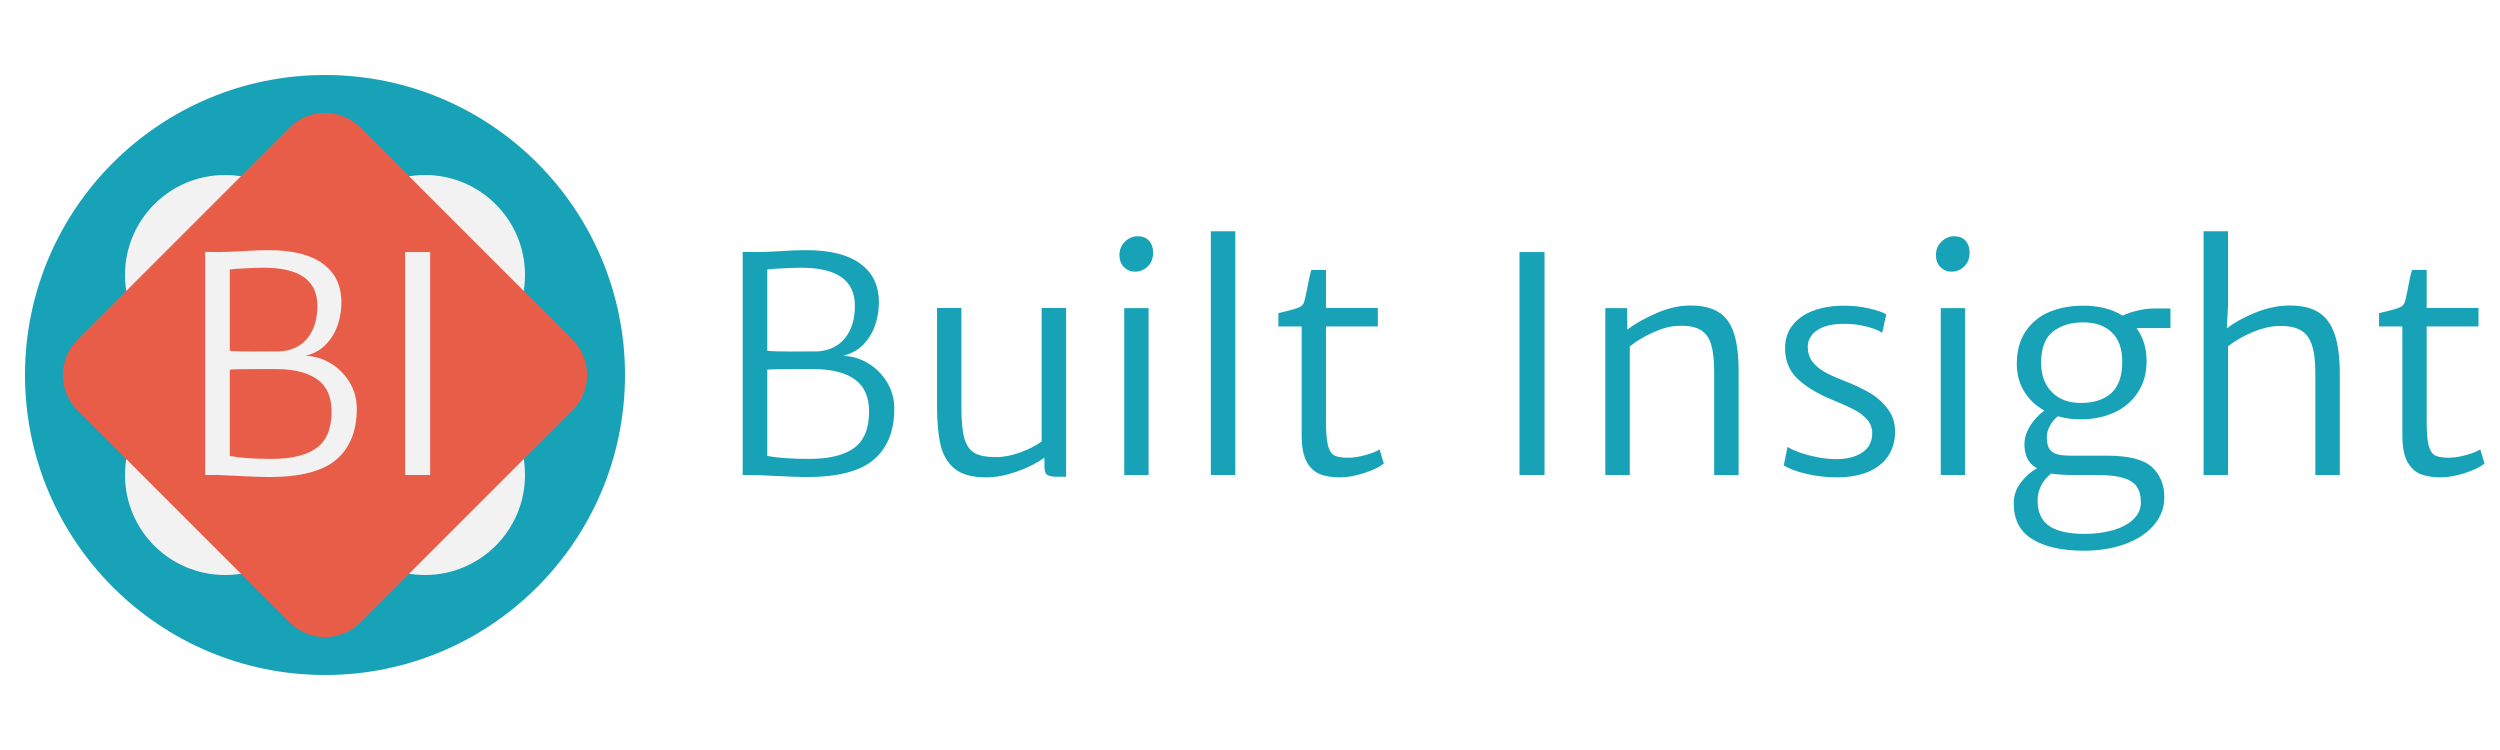
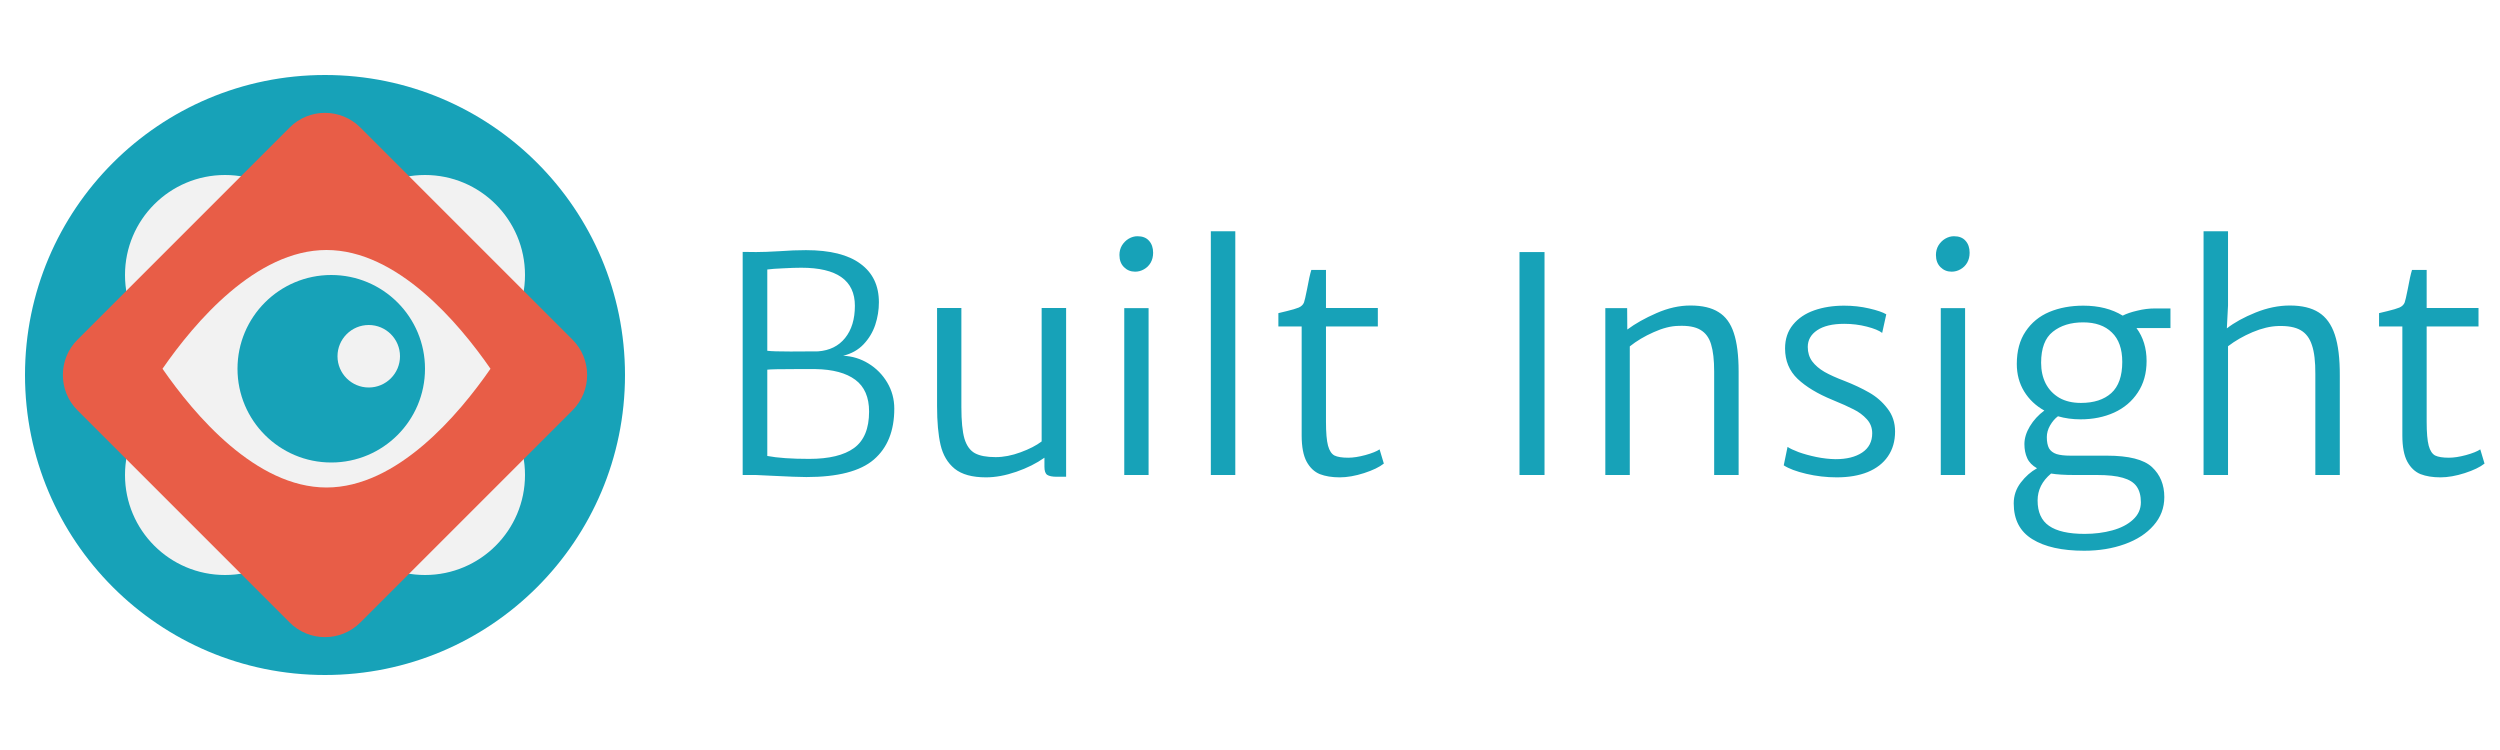
- <svg xmlns="http://www.w3.org/2000/svg" width="400" height="120" viewBox="0 0 400 120" version="1.1">
+ <svg xmlns="http://www.w3.org/2000/svg" width="200" height="60" viewBox="0 0 200 60" version="1.1">
  <g id="Canvas" fill="none">
-     <g id="logo">
-       <g id="Frame" clip-path="url(#clip0)">
-         <rect width="200" height="60" fill="white" transform="scale(2)" />
-         <g id="Ellipse">
-           <circle cx="24" cy="24" r="24" transform="translate(4 12) scale(2)" fill="#17A2B8" />
-         </g>
-         <g id="Group">
-           <g id="Ellipse 2">
-             <path d="M 16 8C 16 12.418 12.418 16 8 16C 3.582 16 0 12.418 0 8C 0 3.582 3.582 0 8 0C 12.418 0 16 3.582 16 8Z" transform="translate(51.9999 28) scale(2)" fill="#F2F2F2" />
-           </g>
-           <g id="Ellipse 2.1">
-             <path d="M 16 8C 16 12.418 12.418 16 8 16C 3.582 16 0 12.418 0 8C 0 3.582 3.582 0 8 0C 12.418 0 16 3.582 16 8Z" transform="translate(20 60.0001) scale(2)" fill="#F2F2F2" />
-           </g>
-           <g id="Ellipse 2.2">
-             <path d="M 16 8C 16 12.418 12.418 16 8 16C 3.582 16 0 12.418 0 8C 0 3.582 3.582 0 8 0C 12.418 0 16 3.582 16 8Z" transform="translate(52 60.0001) scale(2)" fill="#F2F2F2" />
-           </g>
-           <g id="Ellipse 2.3">
-             <path d="M 16 8C 16 12.418 12.418 16 8 16C 3.582 16 0 12.418 0 8C 0 3.582 3.582 0 8 0C 12.418 0 16 3.582 16 8Z" transform="translate(20 28) scale(2)" fill="#F2F2F2" />
-           </g>
-         </g>
-         <g id="Built Insight">
-           <path d="M 3.492 6.164C 3.961 6.164 4.594 6.141 5.391 6.094C 6.117 6.039 6.812 6.012 7.477 6.012C 9.406 6.012 10.859 6.375 11.836 7.102C 12.82 7.82 13.312 8.848 13.312 10.184C 13.312 10.793 13.215 11.395 13.02 11.988C 12.824 12.574 12.512 13.094 12.082 13.547C 11.66 13.992 11.117 14.297 10.453 14.461C 11.18 14.492 11.855 14.699 12.48 15.082C 13.105 15.465 13.605 15.973 13.98 16.605C 14.355 17.238 14.543 17.934 14.543 18.691C 14.543 20.473 13.996 21.832 12.902 22.77C 11.816 23.699 10.02 24.164 7.512 24.164C 7.027 24.164 6.09 24.129 4.699 24.059C 4.082 24.027 3.668 24.008 3.457 24L 2.414 24L 2.414 6.152L 3.492 6.164ZM 8.449 14.109C 9.371 14.039 10.09 13.684 10.605 13.043C 11.129 12.395 11.391 11.535 11.391 10.465C 11.391 8.434 9.961 7.418 7.102 7.418C 6.711 7.418 6.23 7.434 5.66 7.465C 5.098 7.488 4.672 7.52 4.383 7.559L 4.383 14.062C 4.688 14.102 5.309 14.121 6.246 14.121L 8.449 14.109ZM 7.734 22.711C 9.328 22.711 10.523 22.422 11.32 21.844C 12.125 21.258 12.527 20.285 12.527 18.926C 12.527 17.777 12.16 16.93 11.426 16.383C 10.691 15.836 9.629 15.551 8.238 15.527L 6.668 15.527C 5.387 15.527 4.625 15.543 4.383 15.574L 4.383 22.477C 5.203 22.633 6.32 22.711 7.734 22.711ZM 28.289 10.641L 28.289 24.141L 27.539 24.141C 27.188 24.141 26.934 24.09 26.777 23.988C 26.629 23.887 26.555 23.672 26.555 23.344L 26.555 22.617C 25.914 23.07 25.164 23.445 24.305 23.742C 23.445 24.039 22.637 24.188 21.879 24.188C 20.777 24.188 19.941 23.957 19.371 23.496C 18.809 23.035 18.434 22.402 18.246 21.598C 18.059 20.793 17.965 19.754 17.965 18.48L 17.965 10.641L 19.91 10.641L 19.91 18.562C 19.91 19.68 19.992 20.523 20.156 21.094C 20.328 21.656 20.605 22.043 20.988 22.254C 21.371 22.465 21.926 22.57 22.652 22.57C 23.285 22.57 23.949 22.441 24.645 22.184C 25.348 21.926 25.91 21.637 26.332 21.316L 26.332 10.641L 28.289 10.641ZM 34.887 10.652L 34.887 24L 32.941 24L 32.941 10.652L 34.887 10.652ZM 32.555 6.398C 32.555 6.117 32.621 5.863 32.754 5.637C 32.895 5.41 33.074 5.23 33.293 5.098C 33.52 4.965 33.754 4.898 33.996 4.898C 34.402 4.898 34.711 5.02 34.922 5.262C 35.141 5.504 35.25 5.824 35.25 6.223C 35.25 6.52 35.184 6.785 35.051 7.02C 34.918 7.246 34.738 7.422 34.512 7.547C 34.293 7.672 34.059 7.734 33.809 7.734C 33.457 7.734 33.16 7.613 32.918 7.371C 32.676 7.129 32.555 6.805 32.555 6.398ZM 41.824 4.5L 41.824 24L 39.867 24L 39.867 4.5L 41.824 4.5ZM 47.133 12.117L 45.27 12.117L 45.27 11.051C 45.402 11.012 45.629 10.957 45.949 10.887C 46.371 10.785 46.688 10.691 46.898 10.605C 47.109 10.512 47.25 10.375 47.32 10.195C 47.367 10.07 47.449 9.715 47.566 9.129C 47.691 8.434 47.805 7.922 47.906 7.594L 49.078 7.594L 49.078 10.641L 53.227 10.641L 53.227 12.117L 49.078 12.117L 49.078 19.734C 49.078 20.609 49.133 21.25 49.242 21.656C 49.352 22.055 49.523 22.316 49.758 22.441C 50 22.559 50.367 22.617 50.859 22.617C 51.25 22.617 51.707 22.547 52.23 22.406C 52.762 22.258 53.141 22.105 53.367 21.949L 53.707 23.086C 53.355 23.367 52.828 23.621 52.125 23.848C 51.422 24.074 50.773 24.188 50.18 24.188C 49.562 24.188 49.031 24.102 48.586 23.93C 48.148 23.75 47.797 23.418 47.531 22.934C 47.266 22.441 47.133 21.742 47.133 20.836L 47.133 12.117ZM 66.562 6.164L 66.562 24L 64.559 24L 64.559 6.164L 66.562 6.164ZM 73.172 10.652L 73.184 12.363C 73.824 11.887 74.602 11.449 75.516 11.051C 76.438 10.645 77.344 10.441 78.234 10.441C 79.18 10.441 79.93 10.617 80.484 10.969C 81.047 11.312 81.453 11.867 81.703 12.633C 81.961 13.398 82.09 14.434 82.09 15.738L 82.09 24L 80.133 24L 80.133 15.727C 80.133 14.805 80.051 14.078 79.887 13.547C 79.731 13.016 79.445 12.629 79.031 12.387C 78.625 12.145 78.043 12.039 77.285 12.07C 76.684 12.078 76.019 12.246 75.293 12.574C 74.566 12.895 73.93 13.273 73.383 13.711L 73.383 24L 71.426 24L 71.426 10.652L 73.172 10.652ZM 86.004 21.75C 86.184 21.875 86.481 22.016 86.894 22.172C 87.309 22.32 87.777 22.449 88.301 22.559C 88.832 22.668 89.348 22.727 89.848 22.734C 90.731 22.734 91.438 22.559 91.969 22.207C 92.508 21.848 92.777 21.332 92.777 20.66C 92.777 20.223 92.633 19.848 92.344 19.535C 92.055 19.215 91.703 18.953 91.289 18.75C 90.883 18.539 90.316 18.285 89.59 17.988C 88.41 17.504 87.484 16.945 86.812 16.312C 86.141 15.672 85.805 14.859 85.805 13.875C 85.805 13.125 86.016 12.492 86.438 11.977C 86.859 11.461 87.426 11.078 88.137 10.828C 88.848 10.578 89.644 10.453 90.527 10.453C 91.223 10.453 91.891 10.527 92.531 10.676C 93.172 10.824 93.629 10.98 93.902 11.145L 93.574 12.633C 93.332 12.445 92.922 12.277 92.344 12.129C 91.766 11.98 91.164 11.906 90.539 11.906C 89.602 11.906 88.879 12.078 88.371 12.422C 87.871 12.758 87.621 13.203 87.621 13.758C 87.621 14.195 87.738 14.578 87.973 14.906C 88.215 15.227 88.543 15.508 88.957 15.75C 89.371 15.984 89.898 16.223 90.539 16.465C 91.297 16.762 91.961 17.074 92.531 17.402C 93.109 17.73 93.598 18.156 93.996 18.68C 94.402 19.195 94.606 19.809 94.606 20.52C 94.606 21.293 94.414 21.957 94.031 22.512C 93.656 23.059 93.117 23.477 92.414 23.766C 91.719 24.047 90.894 24.188 89.941 24.188C 89.113 24.188 88.301 24.094 87.504 23.906C 86.707 23.719 86.106 23.492 85.699 23.227L 86.004 21.75ZM 100.207 10.652L 100.207 24L 98.262 24L 98.262 10.652L 100.207 10.652ZM 97.875 6.398C 97.875 6.117 97.941 5.863 98.074 5.637C 98.215 5.41 98.394 5.23 98.613 5.098C 98.84 4.965 99.074 4.898 99.316 4.898C 99.723 4.898 100.031 5.02 100.242 5.262C 100.461 5.504 100.57 5.824 100.57 6.223C 100.57 6.52 100.504 6.785 100.371 7.02C 100.238 7.246 100.059 7.422 99.832 7.547C 99.613 7.672 99.379 7.734 99.129 7.734C 98.777 7.734 98.481 7.613 98.238 7.371C 97.996 7.129 97.875 6.805 97.875 6.398ZM 116.637 12.246L 113.918 12.246C 114.457 12.973 114.727 13.852 114.727 14.883C 114.727 15.859 114.492 16.699 114.023 17.402C 113.562 18.105 112.93 18.641 112.125 19.008C 111.328 19.367 110.434 19.547 109.441 19.547C 108.801 19.547 108.199 19.465 107.637 19.301C 107.395 19.48 107.184 19.727 107.004 20.039C 106.832 20.344 106.746 20.652 106.746 20.965C 106.746 21.348 106.805 21.648 106.922 21.867C 107.047 22.078 107.246 22.23 107.52 22.324C 107.793 22.41 108.172 22.453 108.656 22.453L 111.551 22.453C 113.301 22.453 114.504 22.758 115.16 23.367C 115.816 23.977 116.145 24.777 116.145 25.77C 116.145 26.629 115.859 27.383 115.289 28.031C 114.727 28.68 113.957 29.18 112.98 29.531C 112.004 29.883 110.922 30.059 109.734 30.059C 107.961 30.059 106.578 29.75 105.586 29.133C 104.594 28.523 104.098 27.57 104.098 26.273C 104.098 25.656 104.285 25.102 104.66 24.609C 105.035 24.117 105.469 23.734 105.961 23.461C 105.586 23.25 105.324 22.98 105.176 22.652C 105.027 22.324 104.953 21.949 104.953 21.527C 104.953 21.066 105.098 20.594 105.387 20.109C 105.684 19.617 106.07 19.195 106.547 18.844C 105.859 18.461 105.32 17.949 104.93 17.309C 104.539 16.668 104.344 15.938 104.344 15.117C 104.344 14.078 104.578 13.211 105.047 12.516C 105.516 11.812 106.148 11.293 106.945 10.957C 107.75 10.621 108.656 10.453 109.664 10.453C 110.898 10.453 111.949 10.719 112.816 11.25C 113.121 11.094 113.512 10.961 113.988 10.852C 114.465 10.734 114.93 10.676 115.383 10.676L 116.637 10.676L 116.637 12.246ZM 109.477 18.234C 110.508 18.234 111.316 17.973 111.902 17.449C 112.488 16.918 112.781 16.086 112.781 14.953C 112.781 13.914 112.504 13.129 111.949 12.598C 111.402 12.059 110.637 11.789 109.652 11.789C 108.66 11.789 107.852 12.039 107.227 12.539C 106.602 13.031 106.289 13.859 106.289 15.023C 106.289 15.641 106.41 16.191 106.652 16.676C 106.902 17.16 107.266 17.543 107.742 17.824C 108.219 18.098 108.797 18.234 109.477 18.234ZM 108.949 24C 108.176 24 107.555 23.961 107.086 23.883C 106.367 24.484 106.008 25.203 106.008 26.039C 106.008 26.969 106.312 27.645 106.922 28.066C 107.539 28.496 108.488 28.711 109.77 28.711C 110.566 28.711 111.305 28.617 111.984 28.43C 112.672 28.242 113.223 27.957 113.637 27.574C 114.059 27.191 114.27 26.727 114.27 26.18C 114.27 25.656 114.156 25.234 113.93 24.914C 113.711 24.602 113.344 24.371 112.828 24.223C 112.32 24.074 111.629 24 110.754 24L 108.949 24ZM 126.188 10.441C 127.148 10.441 127.918 10.625 128.496 10.992C 129.082 11.359 129.512 11.953 129.785 12.773C 130.059 13.594 130.191 14.691 130.184 16.066L 130.184 24L 128.227 24L 128.227 15.926C 128.234 14.941 128.145 14.172 127.957 13.617C 127.777 13.055 127.473 12.652 127.043 12.41C 126.621 12.168 126.027 12.059 125.262 12.082C 124.629 12.098 123.941 12.262 123.199 12.574C 122.465 12.887 121.812 13.262 121.242 13.699L 121.242 24L 119.285 24L 119.285 4.5L 121.242 4.5L 121.242 10.441L 121.148 12.27C 121.75 11.801 122.516 11.379 123.445 11.004C 124.375 10.629 125.289 10.441 126.188 10.441ZM 135.188 12.117L 133.324 12.117L 133.324 11.051C 133.457 11.012 133.684 10.957 134.004 10.887C 134.426 10.785 134.742 10.691 134.953 10.605C 135.164 10.512 135.305 10.375 135.375 10.195C 135.422 10.07 135.504 9.715 135.621 9.129C 135.746 8.434 135.859 7.922 135.961 7.594L 137.133 7.594L 137.133 10.641L 141.281 10.641L 141.281 12.117L 137.133 12.117L 137.133 19.734C 137.133 20.609 137.188 21.25 137.297 21.656C 137.406 22.055 137.578 22.316 137.812 22.441C 138.055 22.559 138.422 22.617 138.914 22.617C 139.305 22.617 139.762 22.547 140.285 22.406C 140.816 22.258 141.195 22.105 141.422 21.949L 141.762 23.086C 141.41 23.367 140.883 23.621 140.18 23.848C 139.477 24.074 138.828 24.188 138.234 24.188C 137.617 24.188 137.086 24.102 136.641 23.93C 136.203 23.75 135.852 23.418 135.586 22.934C 135.32 22.441 135.188 21.742 135.188 20.836L 135.188 12.117Z" transform="translate(114 28) scale(2)" fill="#17A2B8" />
-         </g>
-         <g id="Rectangle">
-           <rect width="32" height="32" rx="4" transform="matrix(1.41421 -1.41421 1.41421 1.41421 6.74517 60)" fill="#E85D47" />
-         </g>
-         <g id="BI">
-           <path d="M 3.492 6.164C 3.961 6.164 4.594 6.141 5.391 6.094C 6.117 6.039 6.812 6.012 7.477 6.012C 9.406 6.012 10.859 6.375 11.836 7.102C 12.82 7.82 13.312 8.848 13.312 10.184C 13.312 10.793 13.215 11.395 13.02 11.988C 12.824 12.574 12.512 13.094 12.082 13.547C 11.66 13.992 11.117 14.297 10.453 14.461C 11.18 14.492 11.855 14.699 12.48 15.082C 13.105 15.465 13.605 15.973 13.98 16.605C 14.355 17.238 14.543 17.934 14.543 18.691C 14.543 20.473 13.996 21.832 12.902 22.77C 11.816 23.699 10.02 24.164 7.512 24.164C 7.027 24.164 6.09 24.129 4.699 24.059C 4.082 24.027 3.668 24.008 3.457 24L 2.414 24L 2.414 6.152L 3.492 6.164ZM 8.449 14.109C 9.371 14.039 10.09 13.684 10.605 13.043C 11.129 12.395 11.391 11.535 11.391 10.465C 11.391 8.434 9.961 7.418 7.102 7.418C 6.711 7.418 6.23 7.434 5.66 7.465C 5.098 7.488 4.672 7.52 4.383 7.559L 4.383 14.062C 4.688 14.102 5.309 14.121 6.246 14.121L 8.449 14.109ZM 7.734 22.711C 9.328 22.711 10.523 22.422 11.32 21.844C 12.125 21.258 12.527 20.285 12.527 18.926C 12.527 17.777 12.16 16.93 11.426 16.383C 10.691 15.836 9.629 15.551 8.238 15.527L 6.668 15.527C 5.387 15.527 4.625 15.543 4.383 15.574L 4.383 22.477C 5.203 22.633 6.32 22.711 7.734 22.711ZM 20.414 6.164L 20.414 24L 18.41 24L 18.41 6.164L 20.414 6.164Z" transform="translate(28 28) scale(2)" fill="#F2F2F2" />
-         </g>
+     <g id="Frame" clip-path="url(#clip0)">
+       <rect width="200" height="60" fill="white" />
+       <circle id="Ellipse" cx="24" cy="24" r="24" transform="translate(2 6)" fill="#17A2B8" />
+       <g id="Group">
+         <path id="Ellipse 2" d="M 16 8C 16 12.418 12.418 16 8 16C 3.582 16 0 12.418 0 8C 0 3.582 3.582 0 8 0C 12.418 0 16 3.582 16 8Z" transform="translate(26 14)" fill="#F2F2F2" />
+         <path id="Ellipse 2.1" d="M 16 8C 16 12.418 12.418 16 8 16C 3.582 16 0 12.418 0 8C 0 3.582 3.582 0 8 0C 12.418 0 16 3.582 16 8Z" transform="translate(10 30)" fill="#F2F2F2" />
+         <path id="Ellipse 2.2" d="M 16 8C 16 12.418 12.418 16 8 16C 3.582 16 0 12.418 0 8C 0 3.582 3.582 0 8 0C 12.418 0 16 3.582 16 8Z" transform="translate(26 30)" fill="#F2F2F2" />
+         <path id="Ellipse 2.3" d="M 16 8C 16 12.418 12.418 16 8 16C 3.582 16 0 12.418 0 8C 0 3.582 3.582 0 8 0C 12.418 0 16 3.582 16 8Z" transform="translate(10 14)" fill="#F2F2F2" />
      </g>
+       <path id="Built Insight" d="M 3.492 6.164C 3.961 6.164 4.594 6.141 5.391 6.094C 6.117 6.039 6.812 6.012 7.477 6.012C 9.406 6.012 10.859 6.375 11.836 7.102C 12.82 7.82 13.312 8.848 13.312 10.184C 13.312 10.793 13.215 11.395 13.02 11.988C 12.824 12.574 12.512 13.094 12.082 13.547C 11.66 13.992 11.117 14.297 10.453 14.461C 11.18 14.492 11.855 14.699 12.48 15.082C 13.105 15.465 13.605 15.973 13.98 16.605C 14.355 17.238 14.543 17.934 14.543 18.691C 14.543 20.473 13.996 21.832 12.902 22.77C 11.816 23.699 10.02 24.164 7.512 24.164C 7.027 24.164 6.09 24.129 4.699 24.059C 4.082 24.027 3.668 24.008 3.457 24L 2.414 24L 2.414 6.152L 3.492 6.164ZM 8.449 14.109C 9.371 14.039 10.09 13.684 10.605 13.043C 11.129 12.395 11.391 11.535 11.391 10.465C 11.391 8.434 9.961 7.418 7.102 7.418C 6.711 7.418 6.23 7.434 5.66 7.465C 5.098 7.488 4.672 7.52 4.383 7.559L 4.383 14.062C 4.688 14.102 5.309 14.121 6.246 14.121L 8.449 14.109ZM 7.734 22.711C 9.328 22.711 10.523 22.422 11.32 21.844C 12.125 21.258 12.527 20.285 12.527 18.926C 12.527 17.777 12.16 16.93 11.426 16.383C 10.691 15.836 9.629 15.551 8.238 15.527L 6.668 15.527C 5.387 15.527 4.625 15.543 4.383 15.574L 4.383 22.477C 5.203 22.633 6.32 22.711 7.734 22.711ZM 28.289 10.641L 28.289 24.141L 27.539 24.141C 27.188 24.141 26.934 24.09 26.777 23.988C 26.629 23.887 26.555 23.672 26.555 23.344L 26.555 22.617C 25.914 23.07 25.164 23.445 24.305 23.742C 23.445 24.039 22.637 24.188 21.879 24.188C 20.777 24.188 19.941 23.957 19.371 23.496C 18.809 23.035 18.434 22.402 18.246 21.598C 18.059 20.793 17.965 19.754 17.965 18.48L 17.965 10.641L 19.91 10.641L 19.91 18.562C 19.91 19.68 19.992 20.523 20.156 21.094C 20.328 21.656 20.605 22.043 20.988 22.254C 21.371 22.465 21.926 22.57 22.652 22.57C 23.285 22.57 23.949 22.441 24.645 22.184C 25.348 21.926 25.91 21.637 26.332 21.316L 26.332 10.641L 28.289 10.641ZM 34.887 10.652L 34.887 24L 32.941 24L 32.941 10.652L 34.887 10.652ZM 32.555 6.398C 32.555 6.117 32.621 5.863 32.754 5.637C 32.895 5.41 33.074 5.23 33.293 5.098C 33.52 4.965 33.754 4.898 33.996 4.898C 34.402 4.898 34.711 5.02 34.922 5.262C 35.141 5.504 35.25 5.824 35.25 6.223C 35.25 6.52 35.184 6.785 35.051 7.02C 34.918 7.246 34.738 7.422 34.512 7.547C 34.293 7.672 34.059 7.734 33.809 7.734C 33.457 7.734 33.16 7.613 32.918 7.371C 32.676 7.129 32.555 6.805 32.555 6.398ZM 41.824 4.5L 41.824 24L 39.867 24L 39.867 4.5L 41.824 4.5ZM 47.133 12.117L 45.27 12.117L 45.27 11.051C 45.402 11.012 45.629 10.957 45.949 10.887C 46.371 10.785 46.688 10.691 46.898 10.605C 47.109 10.512 47.25 10.375 47.32 10.195C 47.367 10.07 47.449 9.715 47.566 9.129C 47.691 8.434 47.805 7.922 47.906 7.594L 49.078 7.594L 49.078 10.641L 53.227 10.641L 53.227 12.117L 49.078 12.117L 49.078 19.734C 49.078 20.609 49.133 21.25 49.242 21.656C 49.352 22.055 49.523 22.316 49.758 22.441C 50 22.559 50.367 22.617 50.859 22.617C 51.25 22.617 51.707 22.547 52.23 22.406C 52.762 22.258 53.141 22.105 53.367 21.949L 53.707 23.086C 53.355 23.367 52.828 23.621 52.125 23.848C 51.422 24.074 50.773 24.188 50.18 24.188C 49.562 24.188 49.031 24.102 48.586 23.93C 48.148 23.75 47.797 23.418 47.531 22.934C 47.266 22.441 47.133 21.742 47.133 20.836L 47.133 12.117ZM 66.562 6.164L 66.562 24L 64.559 24L 64.559 6.164L 66.562 6.164ZM 73.172 10.652L 73.184 12.363C 73.824 11.887 74.602 11.449 75.516 11.051C 76.438 10.645 77.344 10.441 78.234 10.441C 79.18 10.441 79.93 10.617 80.484 10.969C 81.047 11.312 81.453 11.867 81.703 12.633C 81.961 13.398 82.09 14.434 82.09 15.738L 82.09 24L 80.133 24L 80.133 15.727C 80.133 14.805 80.051 14.078 79.887 13.547C 79.731 13.016 79.445 12.629 79.031 12.387C 78.625 12.145 78.043 12.039 77.285 12.07C 76.684 12.078 76.019 12.246 75.293 12.574C 74.566 12.895 73.93 13.273 73.383 13.711L 73.383 24L 71.426 24L 71.426 10.652L 73.172 10.652ZM 86.004 21.75C 86.184 21.875 86.481 22.016 86.894 22.172C 87.309 22.32 87.777 22.449 88.301 22.559C 88.832 22.668 89.348 22.727 89.848 22.734C 90.731 22.734 91.438 22.559 91.969 22.207C 92.508 21.848 92.777 21.332 92.777 20.66C 92.777 20.223 92.633 19.848 92.344 19.535C 92.055 19.215 91.703 18.953 91.289 18.75C 90.883 18.539 90.316 18.285 89.59 17.988C 88.41 17.504 87.484 16.945 86.812 16.312C 86.141 15.672 85.805 14.859 85.805 13.875C 85.805 13.125 86.016 12.492 86.438 11.977C 86.859 11.461 87.426 11.078 88.137 10.828C 88.848 10.578 89.644 10.453 90.527 10.453C 91.223 10.453 91.891 10.527 92.531 10.676C 93.172 10.824 93.629 10.98 93.902 11.145L 93.574 12.633C 93.332 12.445 92.922 12.277 92.344 12.129C 91.766 11.98 91.164 11.906 90.539 11.906C 89.602 11.906 88.879 12.078 88.371 12.422C 87.871 12.758 87.621 13.203 87.621 13.758C 87.621 14.195 87.738 14.578 87.973 14.906C 88.215 15.227 88.543 15.508 88.957 15.75C 89.371 15.984 89.898 16.223 90.539 16.465C 91.297 16.762 91.961 17.074 92.531 17.402C 93.109 17.73 93.598 18.156 93.996 18.68C 94.402 19.195 94.606 19.809 94.606 20.52C 94.606 21.293 94.414 21.957 94.031 22.512C 93.656 23.059 93.117 23.477 92.414 23.766C 91.719 24.047 90.894 24.188 89.941 24.188C 89.113 24.188 88.301 24.094 87.504 23.906C 86.707 23.719 86.106 23.492 85.699 23.227L 86.004 21.75ZM 100.207 10.652L 100.207 24L 98.262 24L 98.262 10.652L 100.207 10.652ZM 97.875 6.398C 97.875 6.117 97.941 5.863 98.074 5.637C 98.215 5.41 98.394 5.23 98.613 5.098C 98.84 4.965 99.074 4.898 99.316 4.898C 99.723 4.898 100.031 5.02 100.242 5.262C 100.461 5.504 100.57 5.824 100.57 6.223C 100.57 6.52 100.504 6.785 100.371 7.02C 100.238 7.246 100.059 7.422 99.832 7.547C 99.613 7.672 99.379 7.734 99.129 7.734C 98.777 7.734 98.481 7.613 98.238 7.371C 97.996 7.129 97.875 6.805 97.875 6.398ZM 116.637 12.246L 113.918 12.246C 114.457 12.973 114.727 13.852 114.727 14.883C 114.727 15.859 114.492 16.699 114.023 17.402C 113.562 18.105 112.93 18.641 112.125 19.008C 111.328 19.367 110.434 19.547 109.441 19.547C 108.801 19.547 108.199 19.465 107.637 19.301C 107.395 19.48 107.184 19.727 107.004 20.039C 106.832 20.344 106.746 20.652 106.746 20.965C 106.746 21.348 106.805 21.648 106.922 21.867C 107.047 22.078 107.246 22.23 107.52 22.324C 107.793 22.41 108.172 22.453 108.656 22.453L 111.551 22.453C 113.301 22.453 114.504 22.758 115.16 23.367C 115.816 23.977 116.145 24.777 116.145 25.77C 116.145 26.629 115.859 27.383 115.289 28.031C 114.727 28.68 113.957 29.18 112.98 29.531C 112.004 29.883 110.922 30.059 109.734 30.059C 107.961 30.059 106.578 29.75 105.586 29.133C 104.594 28.523 104.098 27.57 104.098 26.273C 104.098 25.656 104.285 25.102 104.66 24.609C 105.035 24.117 105.469 23.734 105.961 23.461C 105.586 23.25 105.324 22.98 105.176 22.652C 105.027 22.324 104.953 21.949 104.953 21.527C 104.953 21.066 105.098 20.594 105.387 20.109C 105.684 19.617 106.07 19.195 106.547 18.844C 105.859 18.461 105.32 17.949 104.93 17.309C 104.539 16.668 104.344 15.938 104.344 15.117C 104.344 14.078 104.578 13.211 105.047 12.516C 105.516 11.812 106.148 11.293 106.945 10.957C 107.75 10.621 108.656 10.453 109.664 10.453C 110.898 10.453 111.949 10.719 112.816 11.25C 113.121 11.094 113.512 10.961 113.988 10.852C 114.465 10.734 114.93 10.676 115.383 10.676L 116.637 10.676L 116.637 12.246ZM 109.477 18.234C 110.508 18.234 111.316 17.973 111.902 17.449C 112.488 16.918 112.781 16.086 112.781 14.953C 112.781 13.914 112.504 13.129 111.949 12.598C 111.402 12.059 110.637 11.789 109.652 11.789C 108.66 11.789 107.852 12.039 107.227 12.539C 106.602 13.031 106.289 13.859 106.289 15.023C 106.289 15.641 106.41 16.191 106.652 16.676C 106.902 17.16 107.266 17.543 107.742 17.824C 108.219 18.098 108.797 18.234 109.477 18.234ZM 108.949 24C 108.176 24 107.555 23.961 107.086 23.883C 106.367 24.484 106.008 25.203 106.008 26.039C 106.008 26.969 106.312 27.645 106.922 28.066C 107.539 28.496 108.488 28.711 109.77 28.711C 110.566 28.711 111.305 28.617 111.984 28.43C 112.672 28.242 113.223 27.957 113.637 27.574C 114.059 27.191 114.27 26.727 114.27 26.18C 114.27 25.656 114.156 25.234 113.93 24.914C 113.711 24.602 113.344 24.371 112.828 24.223C 112.32 24.074 111.629 24 110.754 24L 108.949 24ZM 126.188 10.441C 127.148 10.441 127.918 10.625 128.496 10.992C 129.082 11.359 129.512 11.953 129.785 12.773C 130.059 13.594 130.191 14.691 130.184 16.066L 130.184 24L 128.227 24L 128.227 15.926C 128.234 14.941 128.145 14.172 127.957 13.617C 127.777 13.055 127.473 12.652 127.043 12.41C 126.621 12.168 126.027 12.059 125.262 12.082C 124.629 12.098 123.941 12.262 123.199 12.574C 122.465 12.887 121.812 13.262 121.242 13.699L 121.242 24L 119.285 24L 119.285 4.5L 121.242 4.5L 121.242 10.441L 121.148 12.27C 121.75 11.801 122.516 11.379 123.445 11.004C 124.375 10.629 125.289 10.441 126.188 10.441ZM 135.188 12.117L 133.324 12.117L 133.324 11.051C 133.457 11.012 133.684 10.957 134.004 10.887C 134.426 10.785 134.742 10.691 134.953 10.605C 135.164 10.512 135.305 10.375 135.375 10.195C 135.422 10.07 135.504 9.715 135.621 9.129C 135.746 8.434 135.859 7.922 135.961 7.594L 137.133 7.594L 137.133 10.641L 141.281 10.641L 141.281 12.117L 137.133 12.117L 137.133 19.734C 137.133 20.609 137.188 21.25 137.297 21.656C 137.406 22.055 137.578 22.316 137.812 22.441C 138.055 22.559 138.422 22.617 138.914 22.617C 139.305 22.617 139.762 22.547 140.285 22.406C 140.816 22.258 141.195 22.105 141.422 21.949L 141.762 23.086C 141.41 23.367 140.883 23.621 140.18 23.848C 139.477 24.074 138.828 24.188 138.234 24.188C 137.617 24.188 137.086 24.102 136.641 23.93C 136.203 23.75 135.852 23.418 135.586 22.934C 135.32 22.441 135.188 21.742 135.188 20.836L 135.188 12.117Z" transform="translate(57 14)" fill="#17A2B8" />
+       <rect id="Rectangle" width="32" height="32" rx="4" transform="matrix(0.707107 -0.707107 0.707107 0.707107 3.37258 30)" fill="#E85D47" />
+       <path id="Intersect" d="M 0 9.5C 2.56 5.802 7.476 0 13.12 0C 18.764 0 23.68 5.802 26.24 9.5C 23.68 13.198 18.764 19 13.12 19C 7.476 19 2.56 13.198 0 9.5Z" transform="translate(13 20)" fill="#F2F2F2" />
+       <circle id="Ellipse_2" cx="7.5" cy="7.5" r="7.5" transform="translate(19 22)" fill="#17A2B8" />
+       <circle id="Ellipse 2_2" cx="2.5" cy="2.5" r="2.5" transform="translate(27 26)" fill="#F2F2F2" />
    </g>
  </g>
  <defs>
    <clipPath id="clip0">
-       <rect width="200" height="60" fill="white" transform="scale(2)" />
+       <rect width="200" height="60" fill="white" />
    </clipPath>
  </defs>
</svg>
